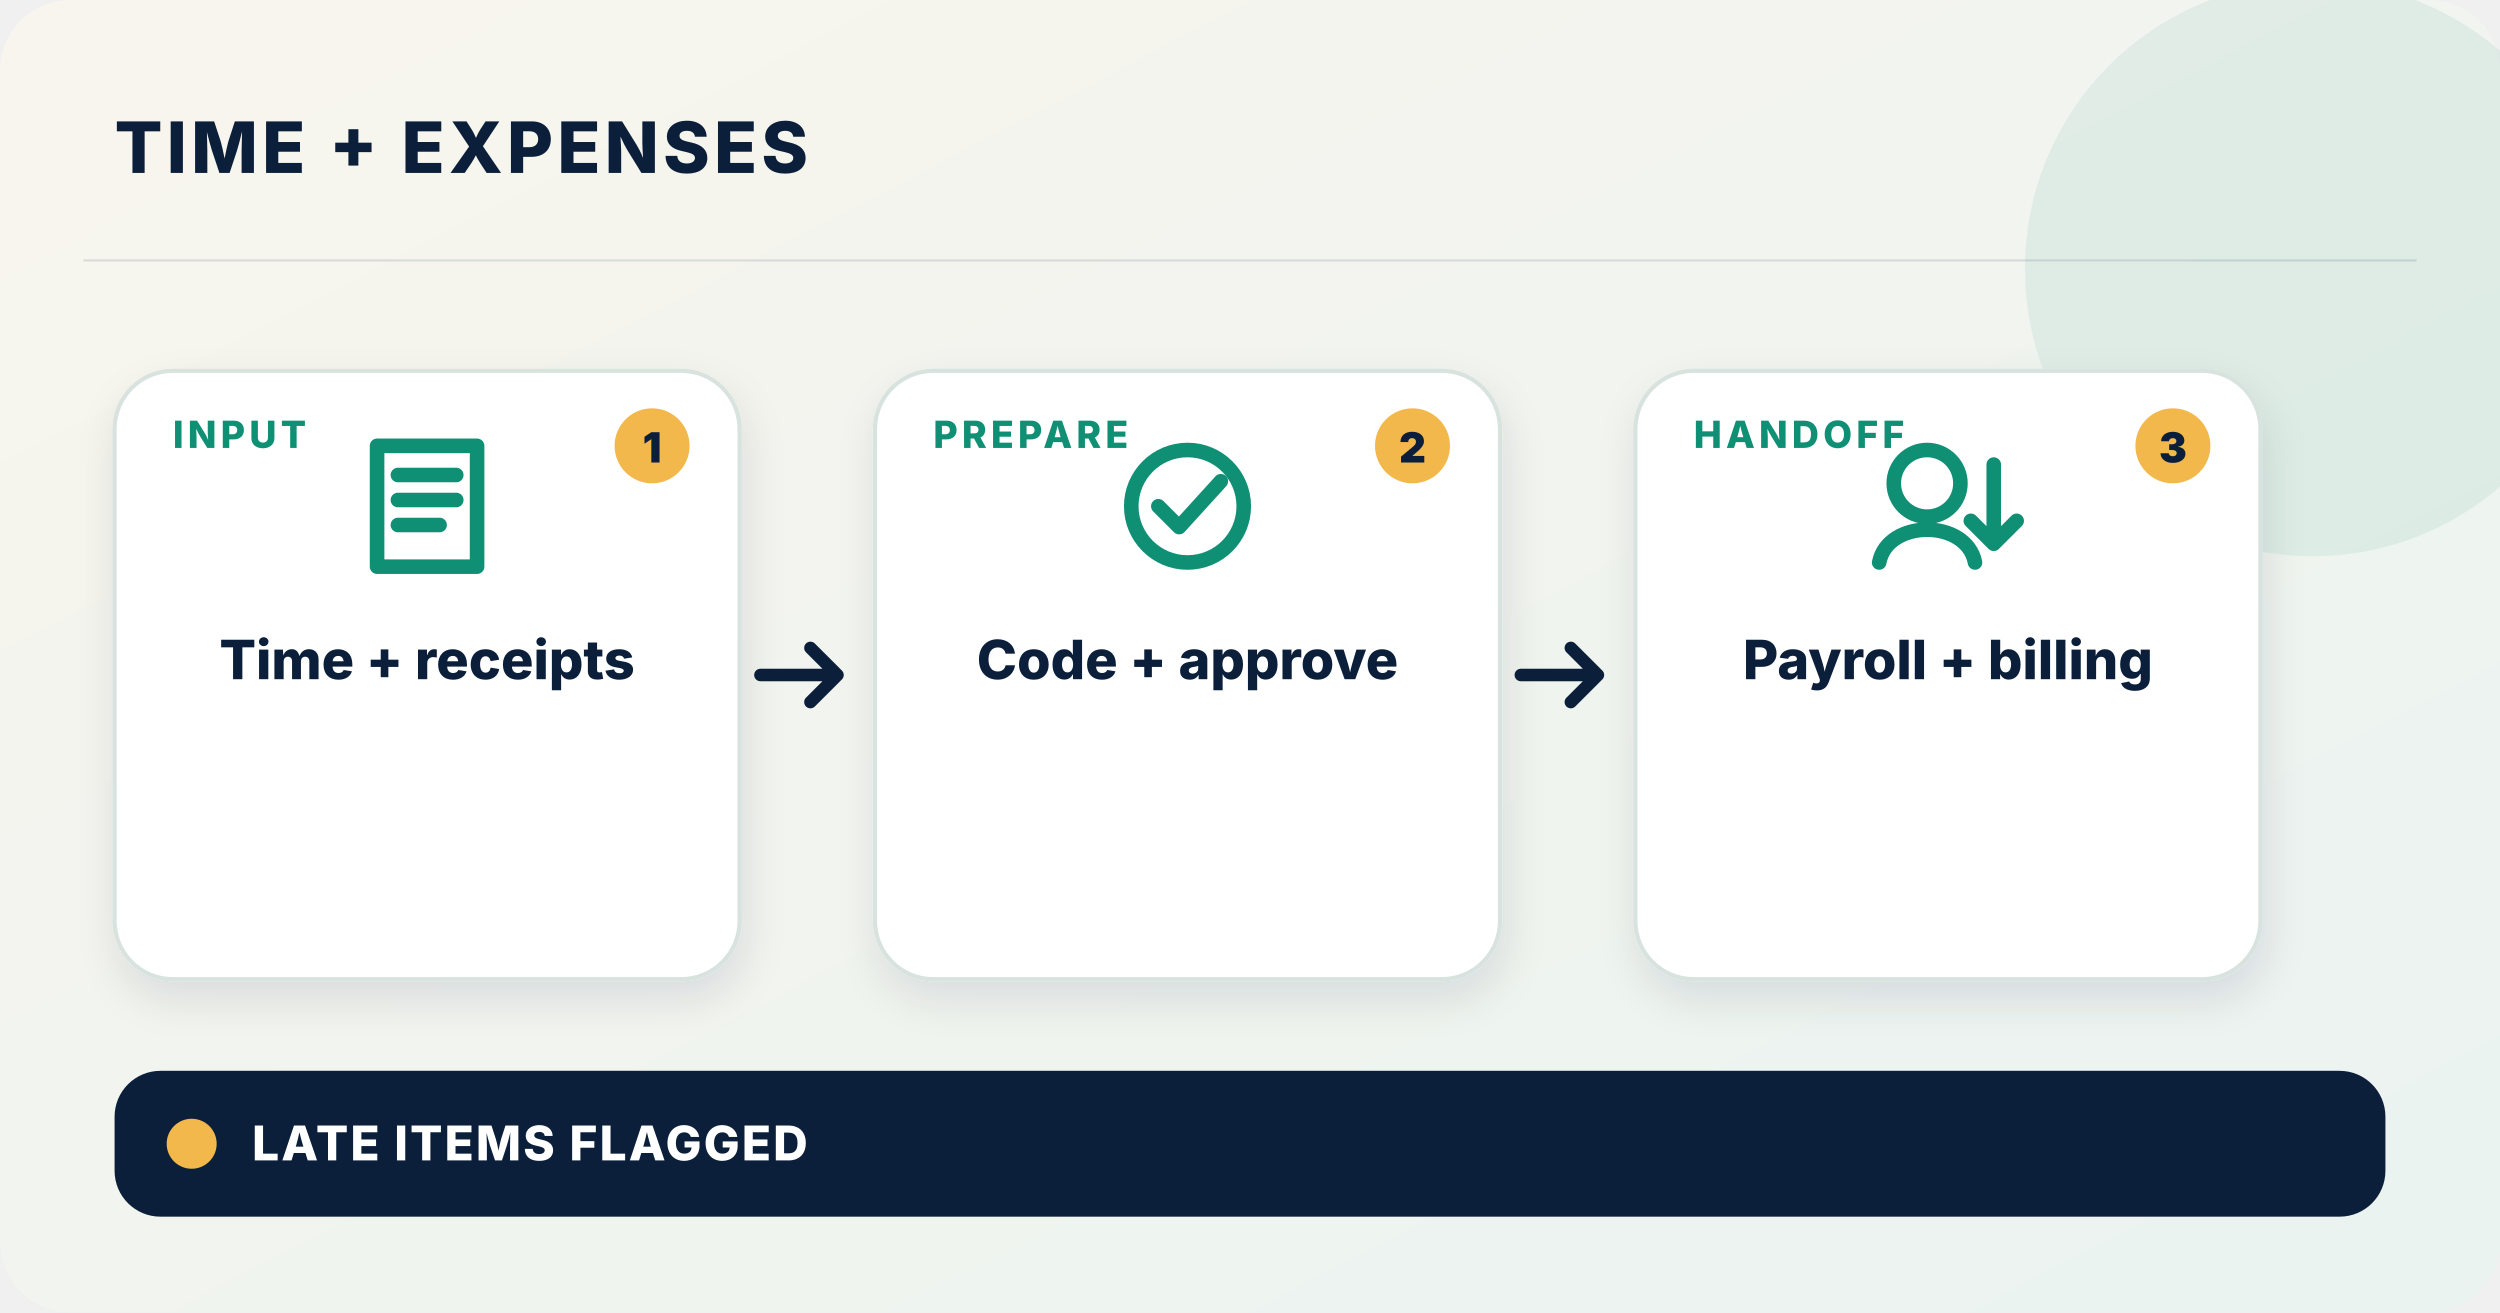
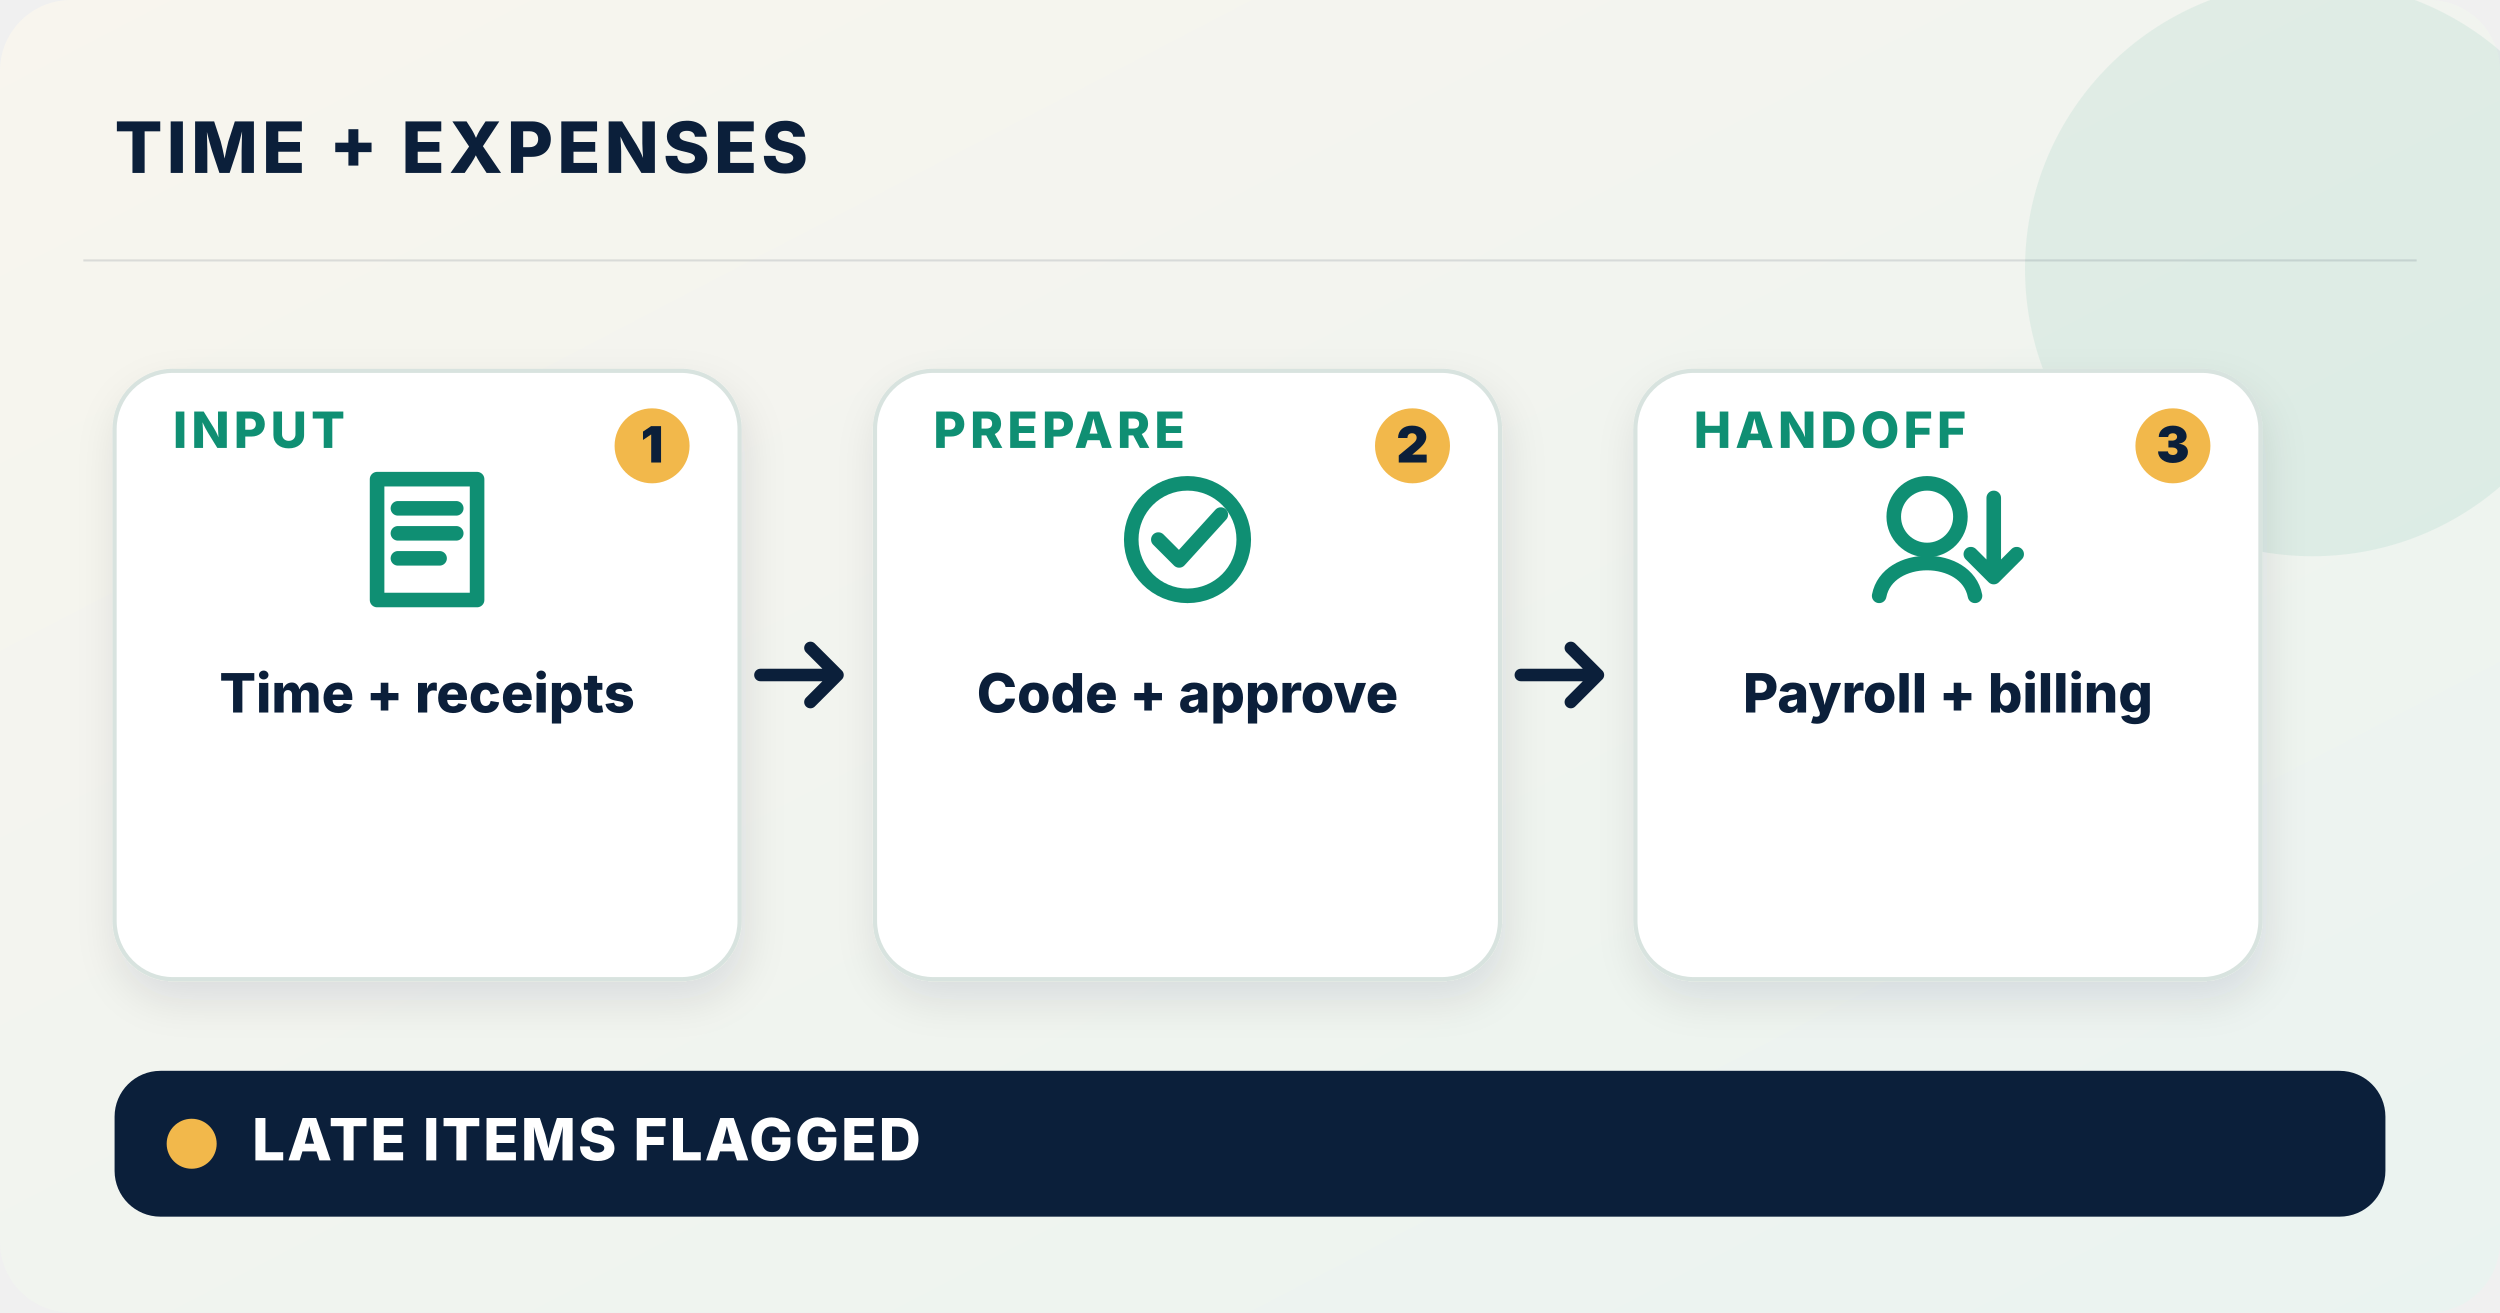
<svg xmlns="http://www.w3.org/2000/svg" viewBox="0 0 1200 630" role="img" aria-labelledby="title desc">
  <defs>
    <linearGradient id="bg" x1="0" y1="0" x2="1" y2="1">
      <stop stop-color="#F8F5EE" />
      <stop offset="1" stop-color="#EAF3F0" />
    </linearGradient>
    <filter id="shadow" x="-20%" y="-20%" width="140%" height="160%">
      <feDropShadow dy="9" stdDeviation="10" flood-color="#0B1F3A" flood-opacity=".10" />
    </filter>
-     <style>.title{font:800 34px Inter,Arial,sans-serif;letter-spacing:2px;fill:#0B1F3A}.meta{font:800 18px Inter,Arial,sans-serif;letter-spacing:2px;fill:#0F8F73}.step{font:800 26px Inter,Arial,sans-serif;fill:#0B1F3A}.card{fill:#fff;stroke:#D8E3DF;stroke-width:2;filter:url(#shadow)}.icon{fill:none;stroke:#0F8F73;stroke-width:7;stroke-linecap:round;stroke-linejoin:round}.arrow{fill:none;stroke:#0B1F3A;stroke-width:6;stroke-linecap:round;stroke-linejoin:round}.num-bg{fill:#F2B84B}.num{font:900 20px Inter,Arial,sans-serif;fill:#0B1F3A}.note{font:800 23px Inter,Arial,sans-serif;letter-spacing:1px;fill:#fff}</style>
+     <style>.title{font:800 34px Inter,Arial,sans-serif;letter-spacing:2px;fill:#0B1F3A}.meta{font:800 24px Inter,Arial,sans-serif;letter-spacing:2px;fill:#0F8F73}.step{font:800 26px Inter,Arial,sans-serif;fill:#0B1F3A}.card{fill:#fff;stroke:#D8E3DF;stroke-width:2;filter:url(#shadow)}.icon{fill:none;stroke:#0F8F73;stroke-width:7;stroke-linecap:round;stroke-linejoin:round}.arrow{fill:none;stroke:#0B1F3A;stroke-width:6;stroke-linecap:round;stroke-linejoin:round}.num-bg{fill:#F2B84B}.num{font:900 24px Inter,Arial,sans-serif;fill:#0B1F3A}.note{font:800 28px Inter,Arial,sans-serif;letter-spacing:1px;fill:#fff}</style>
  </defs>
  <rect width="1200" height="630" rx="34" fill="url(#bg)" />
  <circle cx="1110" cy="129" r="138" fill="#0F8F73" opacity=".08" />
  <path d="M40 125h1120" stroke="#0B1F3A" stroke-opacity=".12" />
  <text x="55" y="83" class="title">TIME + EXPENSES</text>
  <g>
    <rect x="55" y="178" width="300" height="292" rx="28" class="card" />
    <text x="83" y="215" class="meta">INPUT</text>
-     <g class="icon" transform="translate(0 -12)">
+     <g class="icon" transform="translate(0 4)">
      <path d="M181 226h48v58h-48z M191 240h28 M191 252h28 M191 264h20" />
    </g>
-     <text x="205" y="326" text-anchor="middle" class="step">Time + receipts</text>
+     <text x="205" y="326" text-anchor="middle" transform="translate(0 16)" class="step">Time + receipts</text>
    <circle cx="313" cy="214" r="18" class="num-bg" />
    <text x="313" y="222" text-anchor="middle" class="num">1</text>
  </g>
  <g>
    <rect x="420" y="178" width="300" height="292" rx="28" class="card" />
    <text x="448" y="215" class="meta">PREPARE</text>
-     <g class="icon" transform="translate(0 -12)">
+     <g class="icon" transform="translate(0 4)">
      <circle cx="570" cy="255" r="27" />
      <path d="M556 255l10 10 20-22" />
    </g>
-     <text x="570" y="326" text-anchor="middle" class="step">Code + approve</text>
+     <text x="570" y="326" text-anchor="middle" transform="translate(0 16)" class="step">Code + approve</text>
    <circle cx="678" cy="214" r="18" class="num-bg" />
    <text x="678" y="222" text-anchor="middle" class="num">2</text>
  </g>
  <g>
    <rect x="785" y="178" width="300" height="292" rx="28" class="card" />
    <text x="813" y="215" class="meta">HANDOFF</text>
-     <g class="icon" transform="translate(0 -12)">
+     <g class="icon" transform="translate(0 4)">
      <circle cx="925" cy="244" r="16" />
      <path d="M902 282c4-21 42-21 46 0 M957 235v38 M946 262l11 11 11-11" />
    </g>
-     <text x="935" y="326" text-anchor="middle" class="step">Payroll + billing</text>
+     <text x="935" y="326" text-anchor="middle" transform="translate(0 16)" class="step">Payroll + billing</text>
    <circle cx="1043" cy="214" r="18" class="num-bg" />
    <text x="1043" y="222" text-anchor="middle" class="num">3</text>
  </g>
  <path d="M365 324h37m-13-13 13 13-13 13 M730 324h37m-13-13 13 13-13 13" class="arrow" />
  <rect x="55" y="514" width="1090" height="70" rx="22" fill="#0B1F3A" />
  <circle cx="92" cy="549" r="12" fill="#F2B84B" />
  <text x="121" y="557" class="note">LATE ITEMS FLAGGED</text>
</svg>
